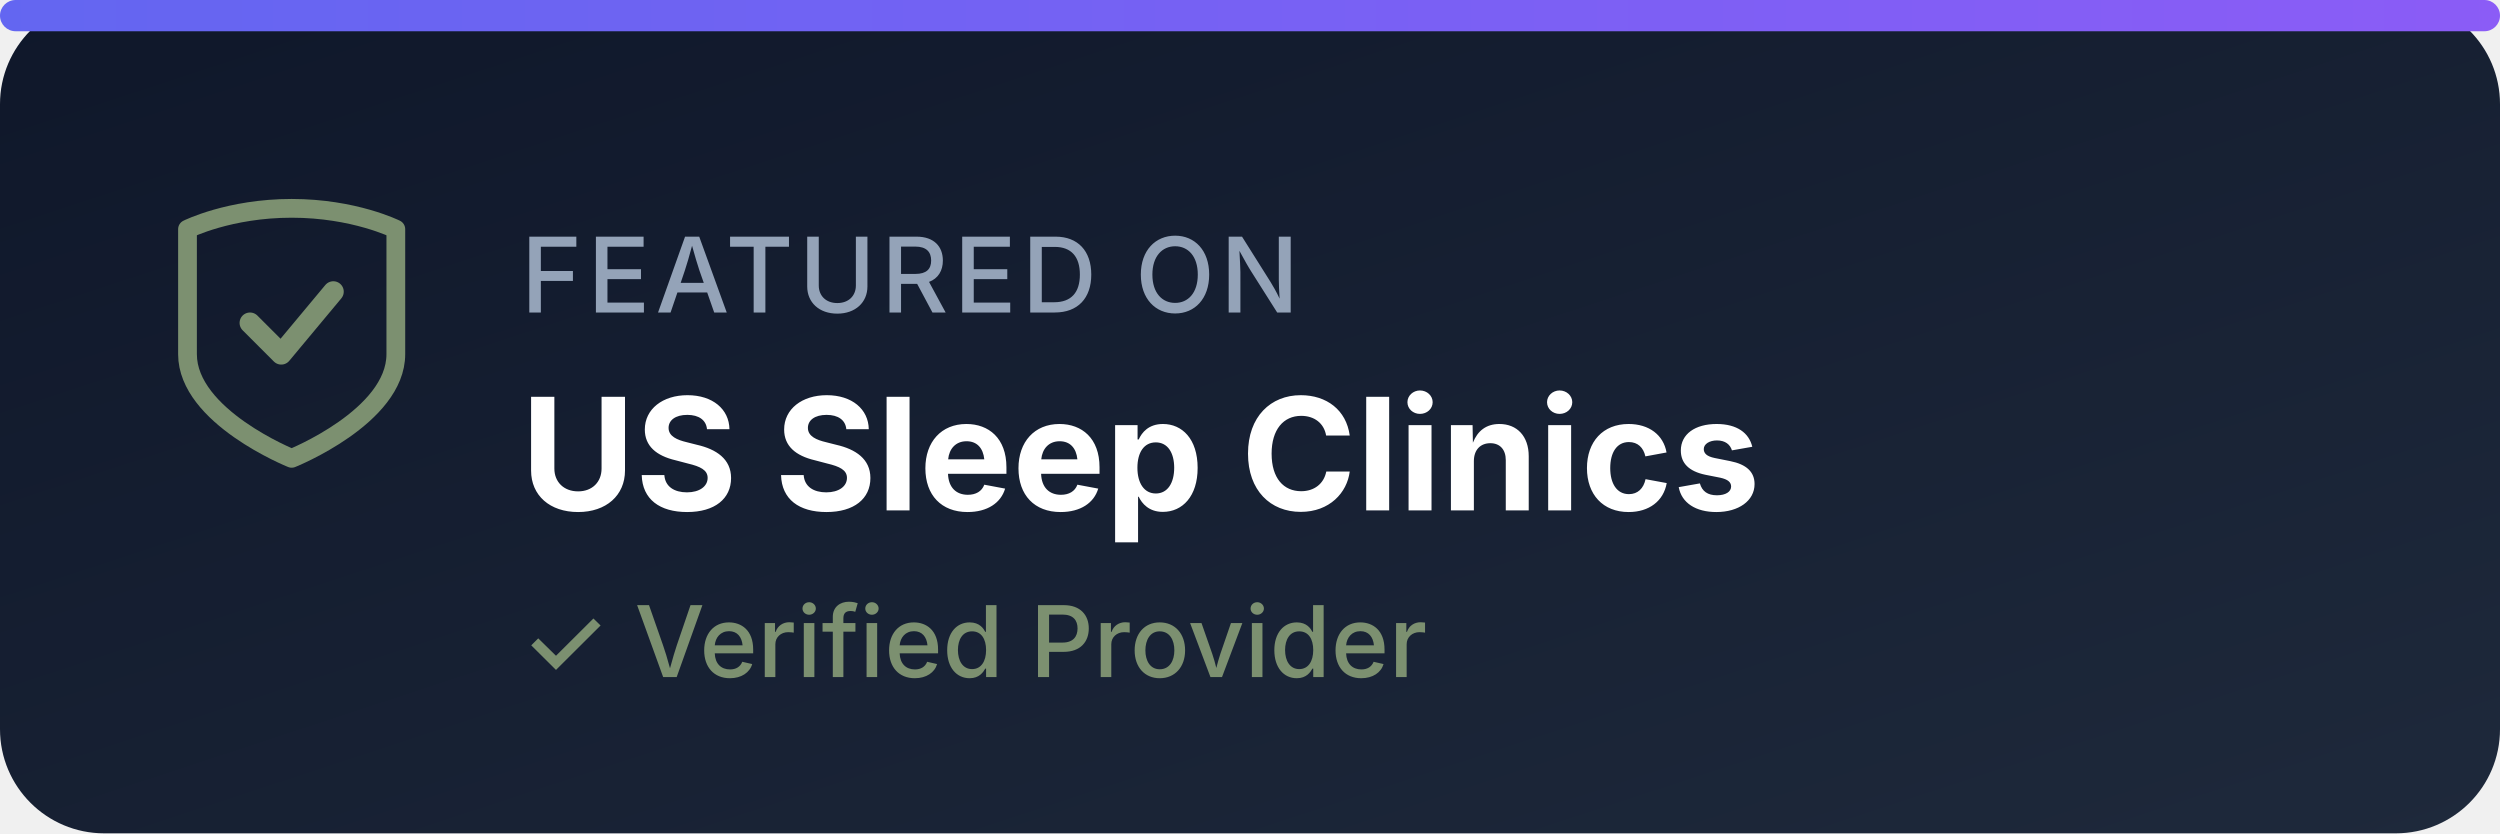
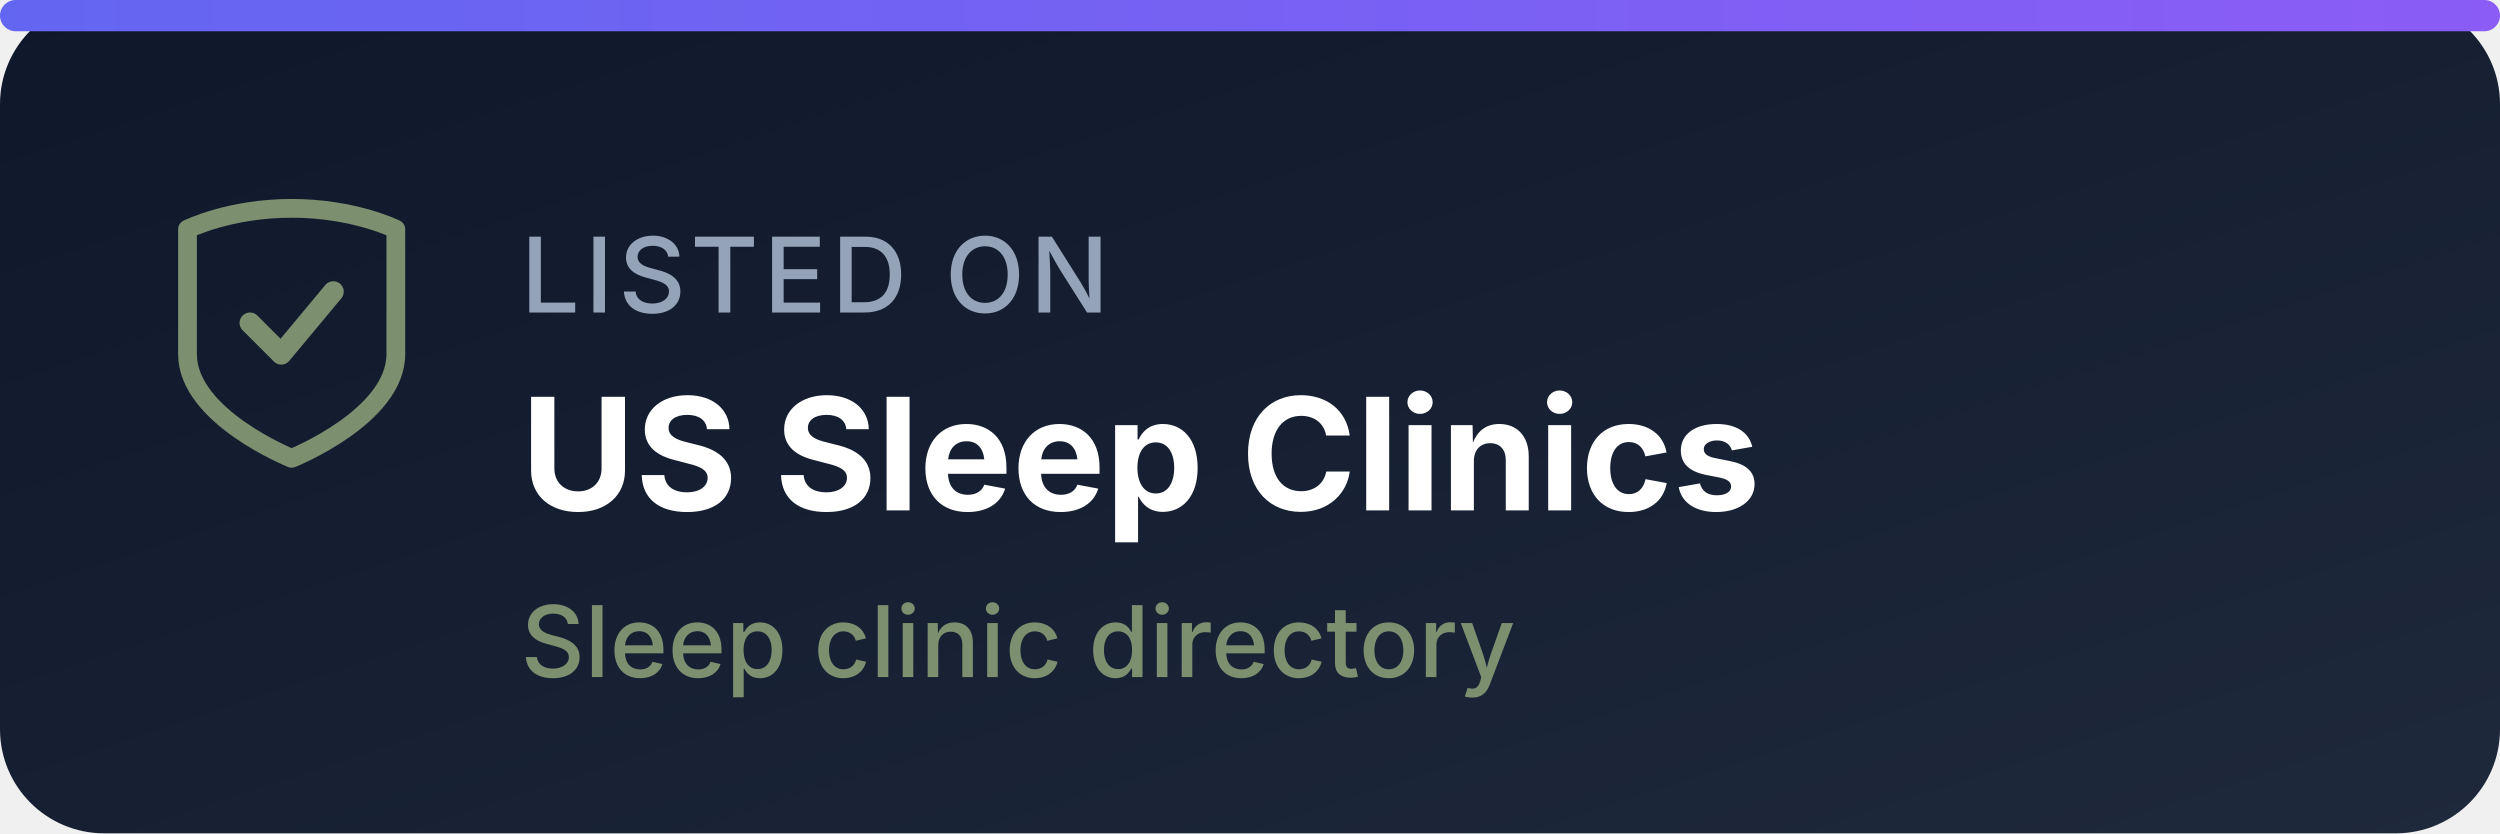
<svg xmlns="http://www.w3.org/2000/svg" viewBox="0 0 240 80" width="240" height="80">
  <defs>
    <linearGradient id="bg" x1="0%" y1="0%" x2="100%" y2="100%">
      <stop offset="0%" style="stop-color:#0f172a" />
      <stop offset="100%" style="stop-color:#1e293b" />
    </linearGradient>
    <linearGradient id="accent" x1="0%" y1="0%" x2="100%" y2="0%">
      <stop offset="0%" style="stop-color:#6366f1" />
      <stop offset="100%" style="stop-color:#8b5cf6" />
    </linearGradient>
  </defs>
  <rect width="240" height="80" rx="10" fill="url(#bg)" />
  <rect x="0" y="0" width="240" height="3" rx="1.5" fill="url(#accent)" />
  <g transform="translate(16, 18)">
    <path d="M22 4s-4-2-10-2S2 4 2 4v12c0 6 10 10 10 10s10-4 10-10V4z" fill="none" stroke="#7C9070" stroke-width="1.8" stroke-linejoin="round" />
    <path d="M8 13l3 3 5-6" fill="none" stroke="#7C9070" stroke-width="2" stroke-linecap="round" stroke-linejoin="round" />
  </g>
-   <text x="50" y="30" font-family="system-ui, -apple-system, sans-serif" font-size="10" fill="#94a3b8" font-weight="500" letter-spacing="0.5">FEATURED ON</text>
+   <text x="50" y="30" font-family="system-ui, -apple-system, sans-serif" font-size="10" fill="#94a3b8" font-weight="500" letter-spacing="0.5">LISTED ON</text>
  <text x="50" y="49" font-family="system-ui, -apple-system, sans-serif" font-size="15" fill="#ffffff" font-weight="700">US Sleep Clinics</text>
-   <text x="50" y="65" font-family="system-ui, -apple-system, sans-serif" font-size="9.5" fill="#7C9070" font-weight="500">✓ Verified Provider</text>
+   <text x="50" y="65" font-family="system-ui, -apple-system, sans-serif" font-size="9.5" fill="#7C9070" font-weight="500">Sleep clinic directory</text>
</svg>
